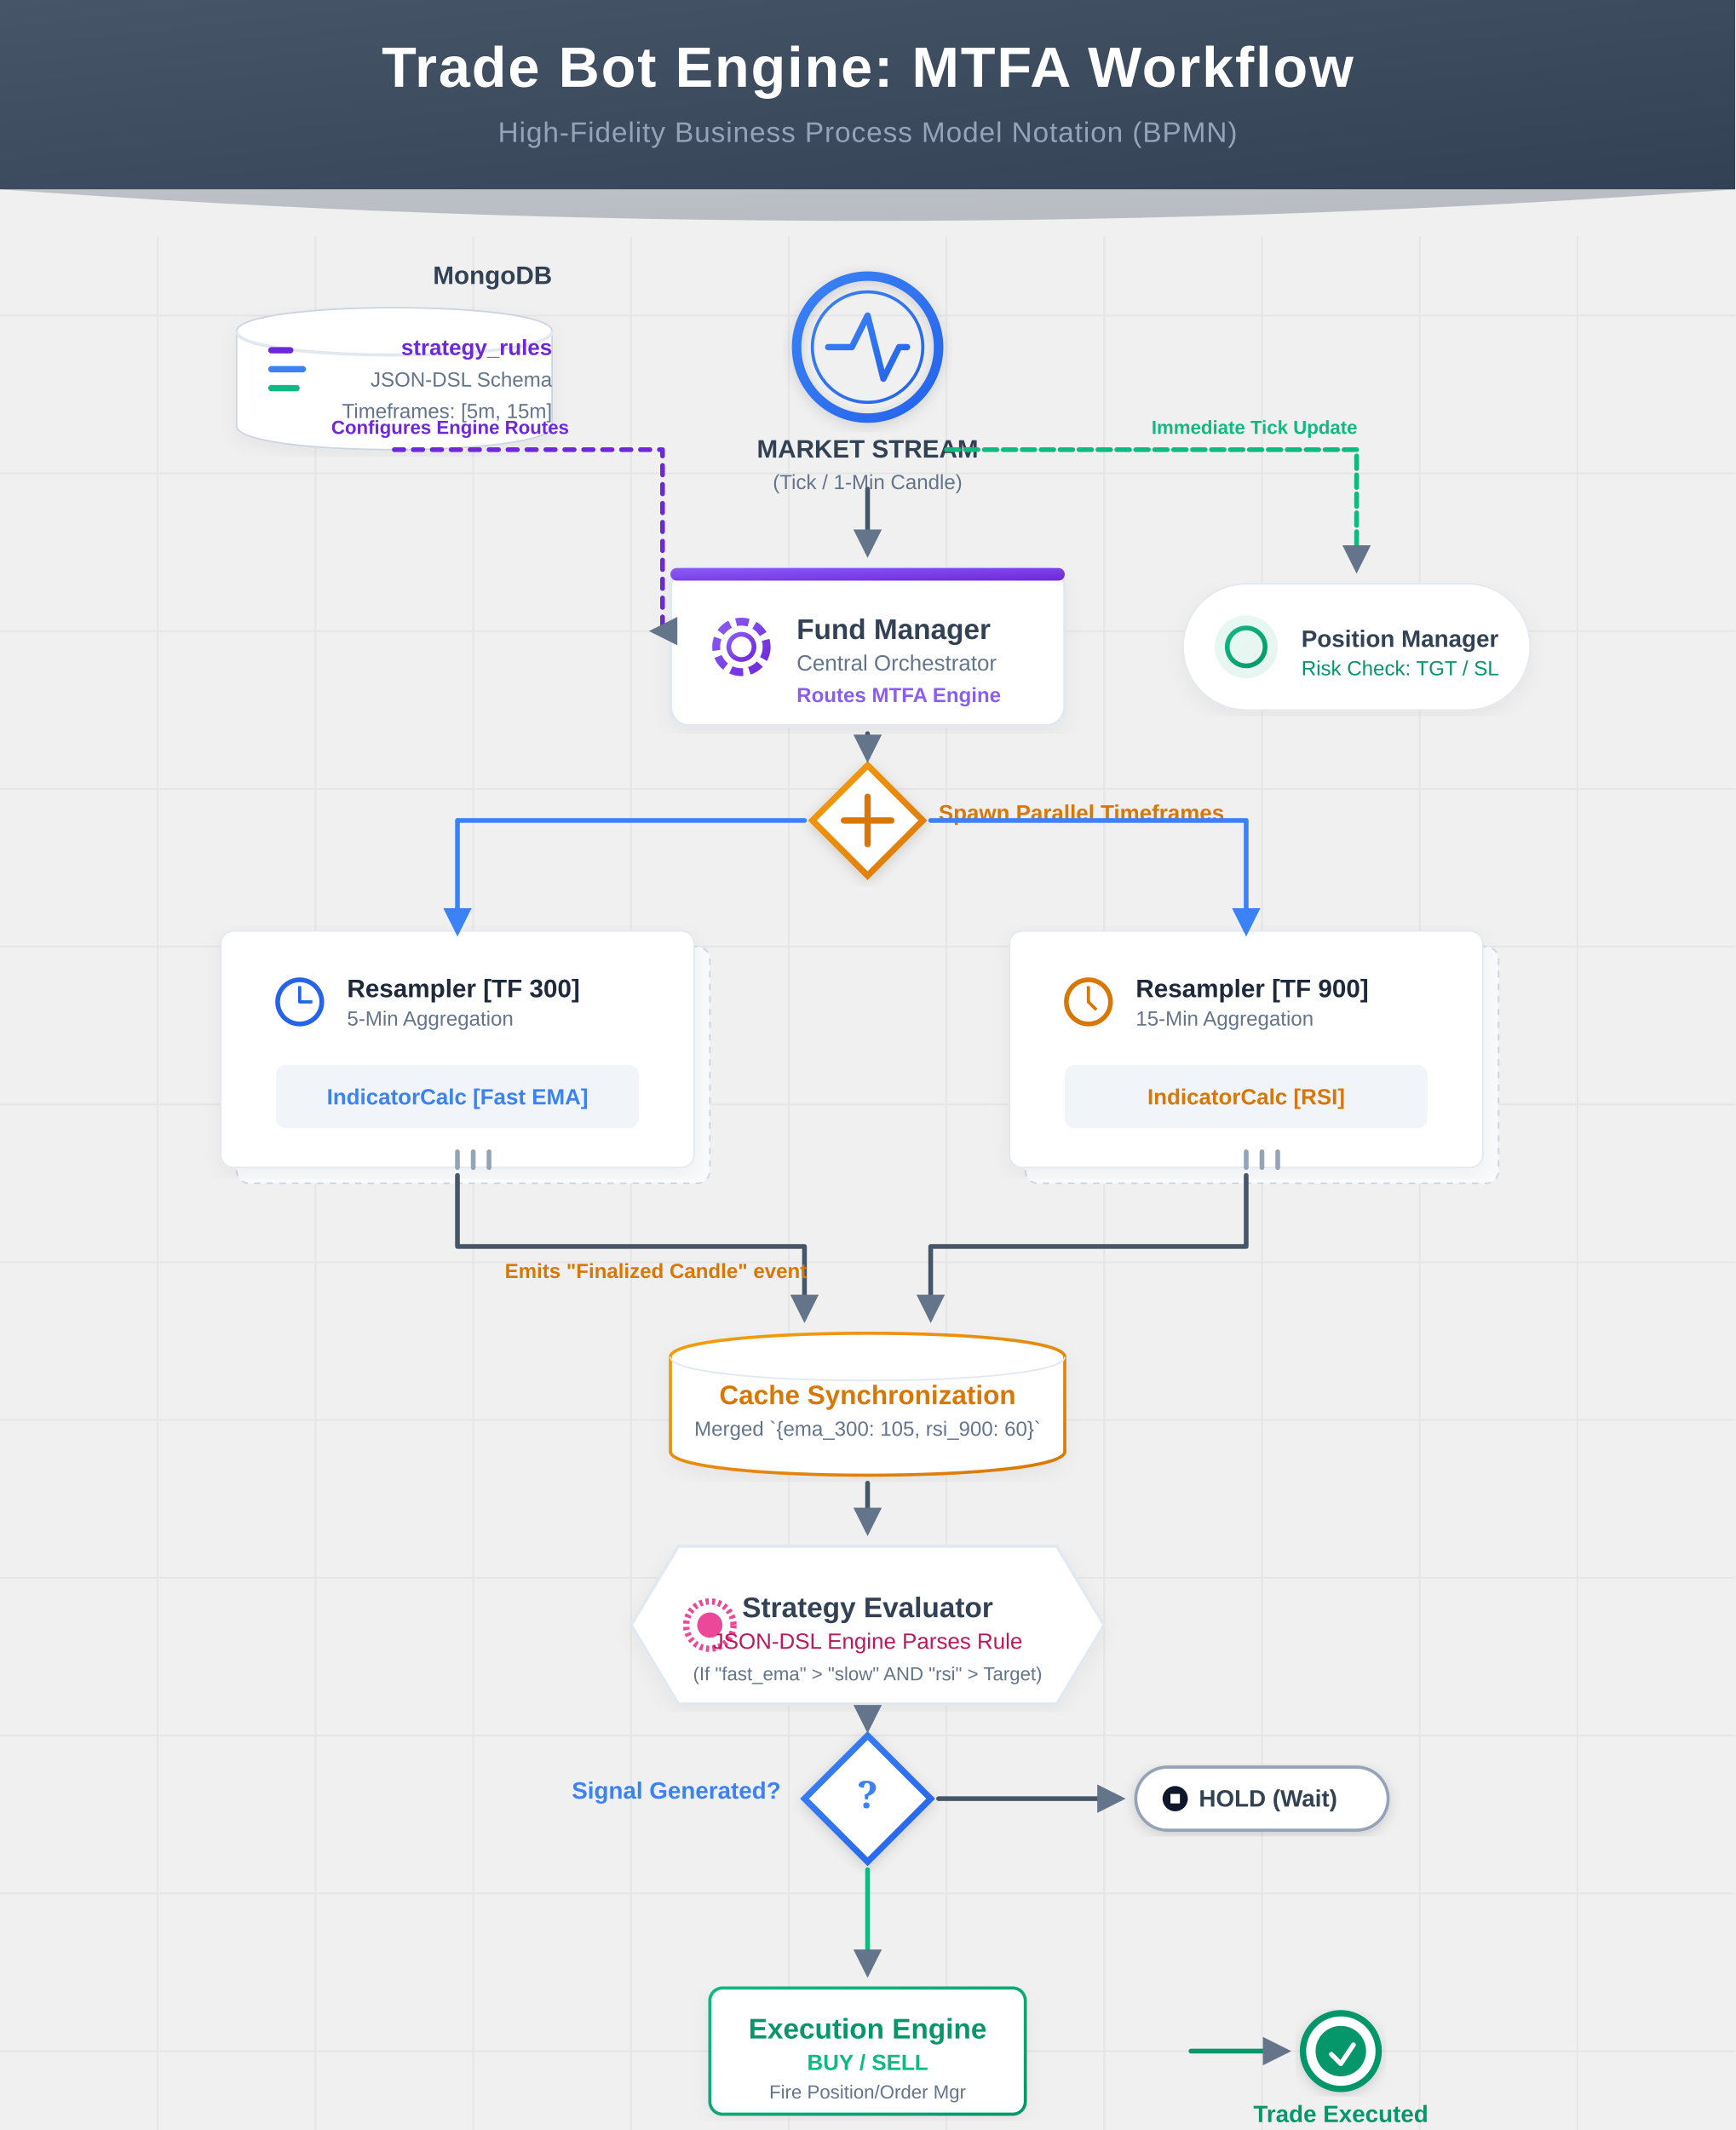
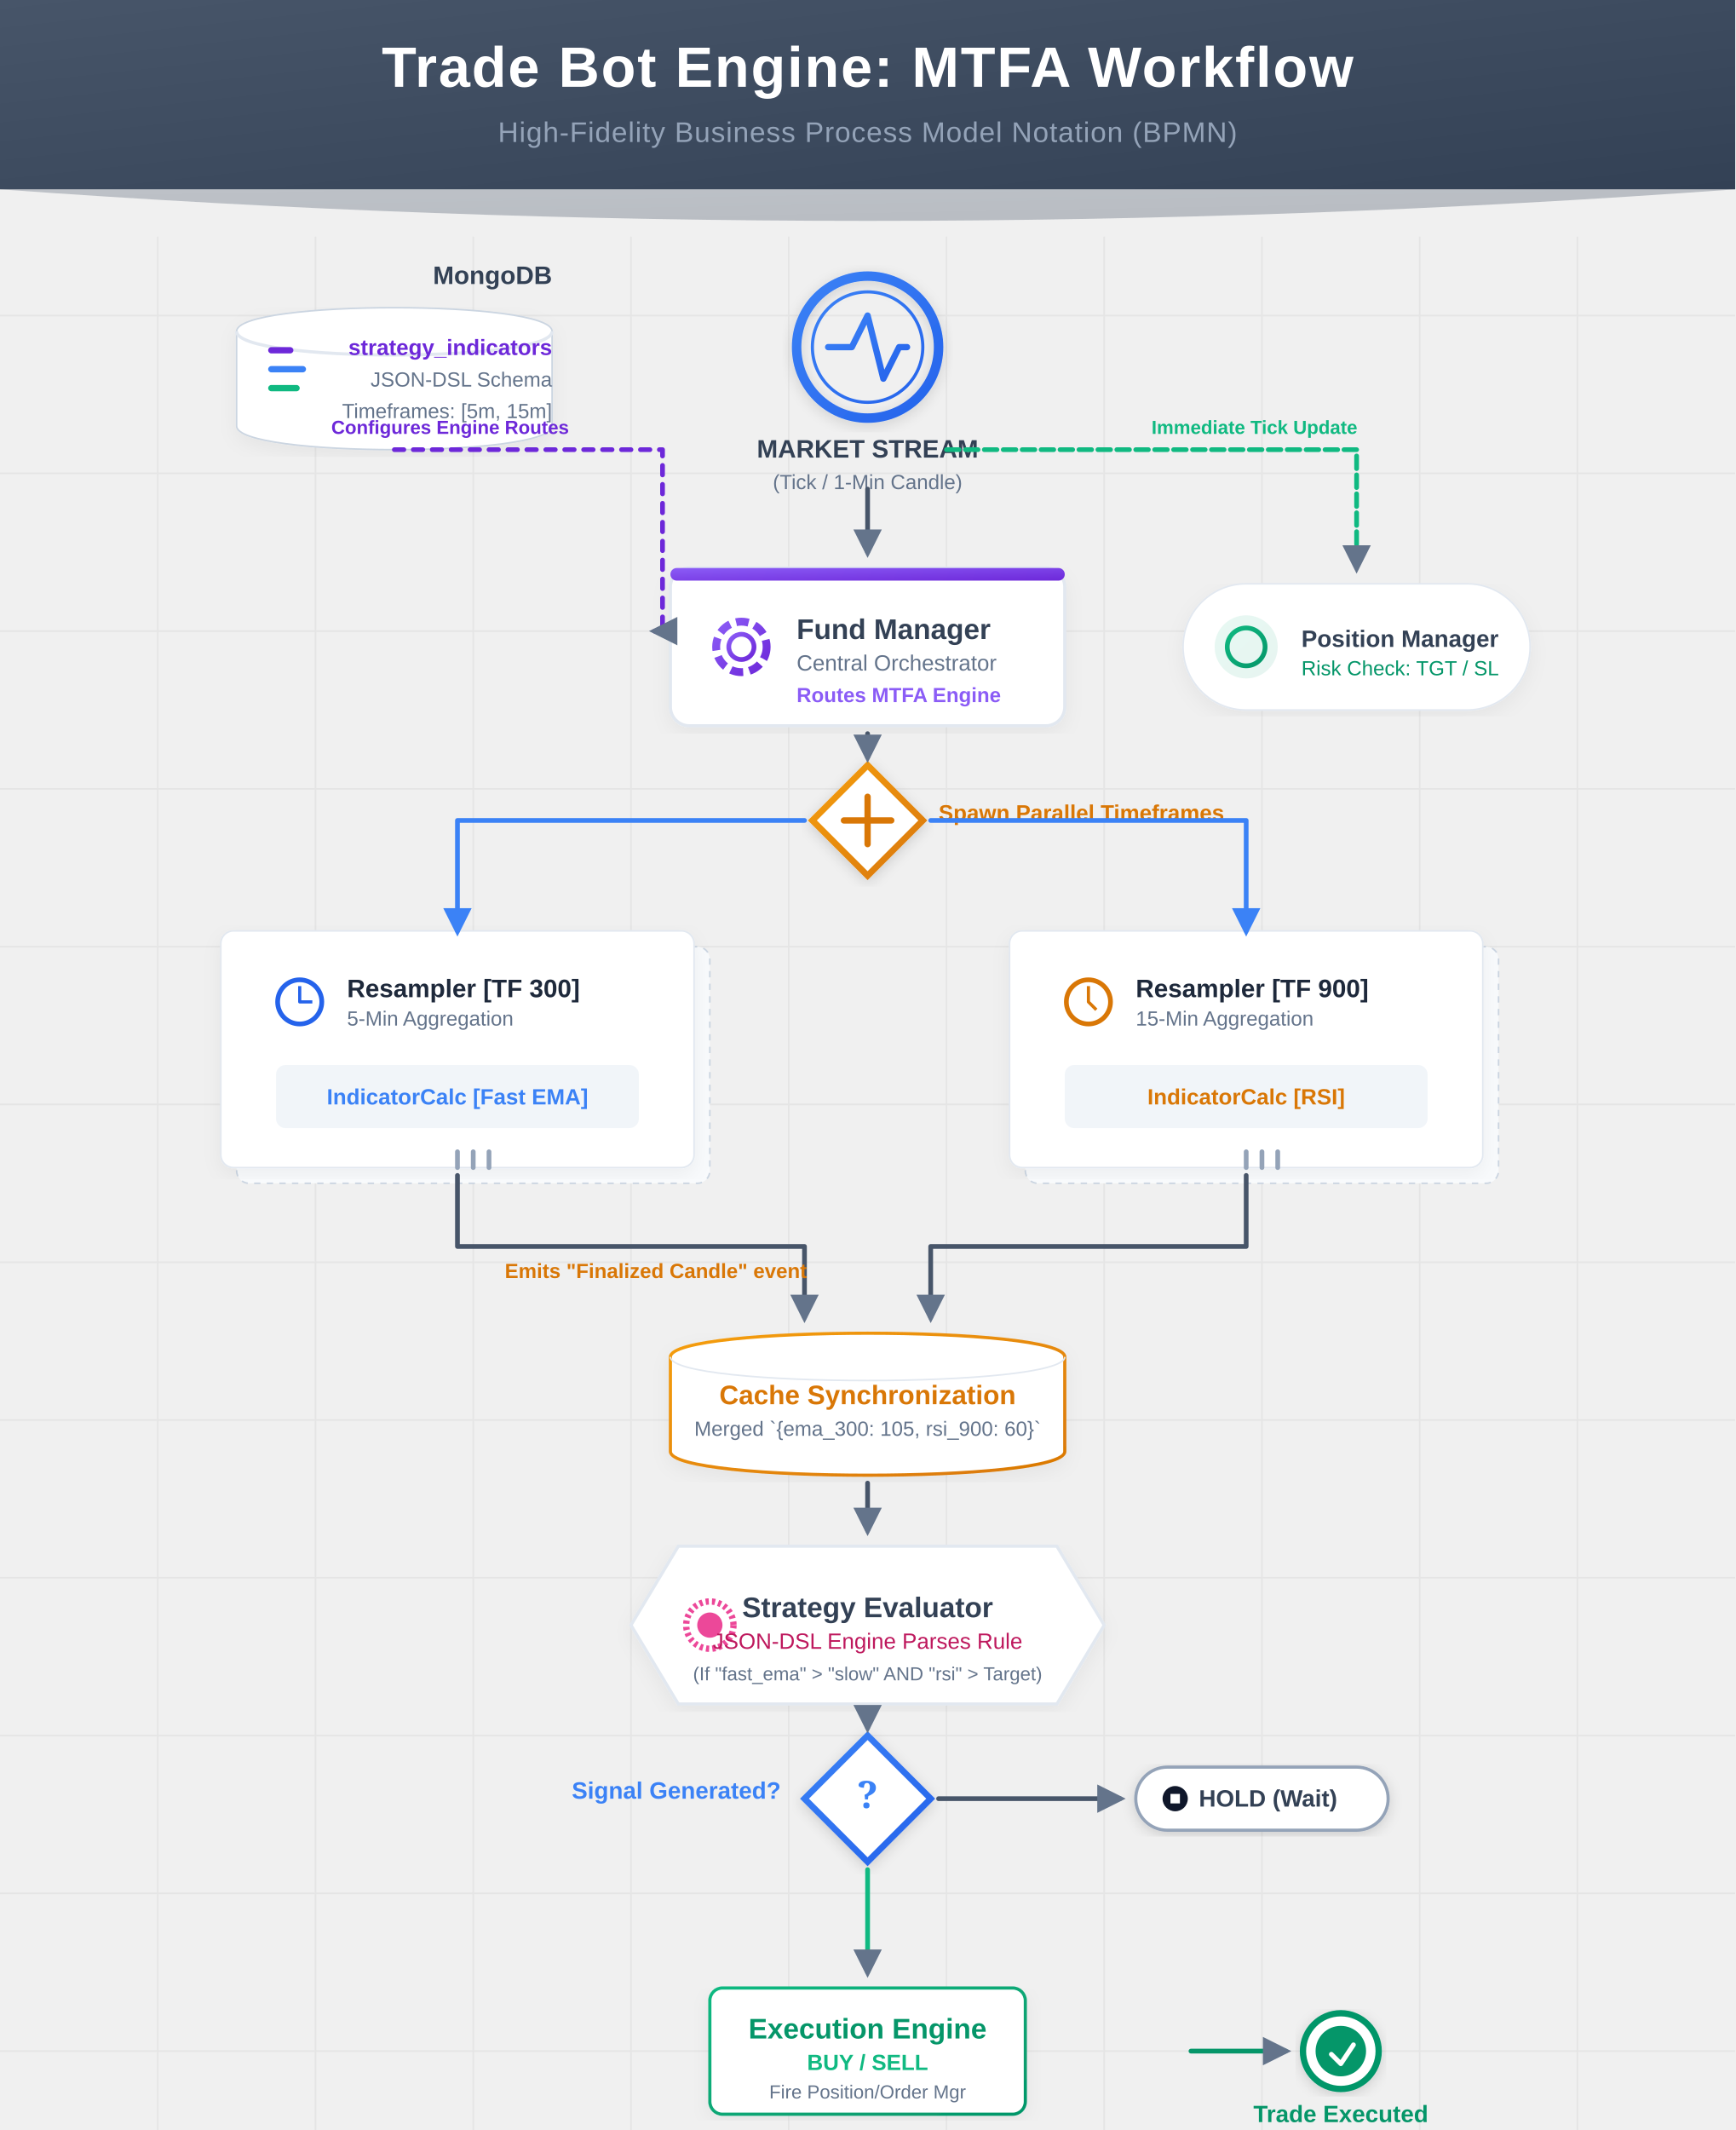
<svg xmlns="http://www.w3.org/2000/svg" viewBox="0 0 1100 1350" width="100%" height="100%" style="background-color:#F8FAFC; font-family:'Segoe UI', Arial, sans-serif;">
  <defs>
    <linearGradient id="gradPrimary" x1="0%" y1="0%" x2="100%" y2="100%">
      <stop offset="0%" style="stop-color:#3B82F6;stop-opacity:1" />
      <stop offset="100%" style="stop-color:#2563EB;stop-opacity:1" />
    </linearGradient>
    <linearGradient id="gradSecondary" x1="0%" y1="0%" x2="100%" y2="100%">
      <stop offset="0%" style="stop-color:#8B5CF6;stop-opacity:1" />
      <stop offset="100%" style="stop-color:#6D28D9;stop-opacity:1" />
    </linearGradient>
    <linearGradient id="gradTertiary" x1="0%" y1="0%" x2="100%" y2="100%">
      <stop offset="0%" style="stop-color:#F59E0B;stop-opacity:1" />
      <stop offset="100%" style="stop-color:#D97706;stop-opacity:1" />
    </linearGradient>
    <linearGradient id="gradSuccess" x1="0%" y1="0%" x2="100%" y2="100%">
      <stop offset="0%" style="stop-color:#10B981;stop-opacity:1" />
      <stop offset="100%" style="stop-color:#059669;stop-opacity:1" />
    </linearGradient>
    <linearGradient id="gradDark" x1="0%" y1="0%" x2="100%" y2="100%">
      <stop offset="0%" style="stop-color:#475569;stop-opacity:1" />
      <stop offset="100%" style="stop-color:#334155;stop-opacity:1" />
    </linearGradient>
    <filter id="shadow" x="-5%" y="-5%" width="110%" height="110%">
      <feDropShadow dx="0" dy="8" stdDeviation="15" flood-color="#0F172A" flood-opacity="0.10" />
      <feDropShadow dx="0" dy="4" stdDeviation="6" flood-color="#0F172A" flood-opacity="0.05" />
    </filter>
    <filter id="solidShadow">
      <feDropShadow dx="0" dy="2" stdDeviation="4" flood-color="#000" flood-opacity="0.15" />
    </filter>
    <marker id="arrow" viewBox="0 0 10 10" refX="8" refY="5" markerWidth="6" markerHeight="6" orient="auto">
      <path d="M 0 0 L 10 5 L 0 10 z" fill="#64748b" />
    </marker>
    <marker id="arrowHighlight" viewBox="0 0 10 10" refX="8" refY="5" markerWidth="6" markerHeight="6" orient="auto">
      <path d="M 0 0 L 10 5 L 0 10 z" fill="#3b82f6" />
    </marker>
  </defs>
  <rect x="0" y="0" width="1100" height="120" fill="url(#gradDark)" />
  <path d="M 0 120 Q 550 160 1100 120 Z" fill="url(#gradDark)" opacity="0.3" />
  <text x="550" y="55" font-size="36" font-weight="700" text-anchor="middle" fill="#ffffff" letter-spacing="1">Trade Bot Engine: MTFA Workflow</text>
  <text x="550" y="90" font-size="18" font-weight="400" text-anchor="middle" fill="#94A3B8" letter-spacing="0.5">High-Fidelity Business Process Model Notation (BPMN)</text>
  <g opacity="0.05">
    <path d="M 100 150 L 100 1350 M 200 150 L 200 1350 M 300 150 L 300 1350 M 400 150 L 400 1350 M 500 150 L 500 1350 M 600 150 L 600 1350 M 700 150 L 700 1350 M 800 150 L 800 1350 M 900 150 L 900 1350 M 1000 150 L 1000 1350" stroke="#000" stroke-width="1" />
    <path d="M 0 200 L 1100 200 M 0 300 L 1100 300 M 0 400 L 1100 400 M 0 500 L 1100 500 M 0 600 L 1100 600 M 0 700 L 1100 700 M 0 800 L 1100 800 M 0 900 L 1100 900 M 0 1000 L 1100 1000 M 0 1100 L 1100 1100 M 0 1200 L 1100 1200 M 0 1300 L 1100 1300" stroke="#000" stroke-width="1" />
  </g>
  <g transform="translate(425, 170)">
    <circle cx="125" cy="50" r="45" fill="none" stroke="url(#gradPrimary)" stroke-width="6" filter="url(#solidShadow)" />
    <circle cx="125" cy="50" r="35" fill="none" stroke="url(#gradPrimary)" stroke-width="2" />
    <path d="M 100 50 L 115 50 L 125 30 L 135 70 L 145 50 L 150 50" fill="none" stroke="url(#gradPrimary)" stroke-width="4" stroke-linecap="round" stroke-linejoin="round" />
    <text x="125" y="120" font-size="16" font-weight="600" text-anchor="middle" fill="#334155">MARKET STREAM</text>
    <text x="125" y="140" font-size="13" text-anchor="middle" fill="#64748b">(Tick / 1-Min Candle)</text>
  </g>
  <g transform="translate(150, 190)">
    <path d="M 0 20 C 0 0, 200 0, 200 20 L 200 80 C 200 100, 0 100, 0 80 Z" fill="#ffffff" filter="url(#shadow)" stroke="#cbd5e1" stroke-width="1" />
    <path d="M 0 20 C 0 40, 200 40, 200 20" fill="none" stroke="#e2e8f0" stroke-width="2" />
    <rect x="20" y="30" width="16" height="4" fill="#6D28D9" rx="2" />
    <rect x="20" y="42" width="24" height="4" fill="#3B82F6" rx="2" />
    <rect x="20" y="54" width="20" height="4" fill="#10B981" rx="2" />
    <text x="200" y="-10" font-size="16" font-weight="600" text-anchor="end" fill="#334155">MongoDB</text>
-     <text x="200" y="35" font-size="14" font-weight="600" text-anchor="end" fill="#6D28D9">strategy_rules</text>
+     <text x="200" y="35" font-size="14" font-weight="600" text-anchor="end" fill="#6D28D9">strategy_indicators</text>
    <text x="200" y="55" font-size="13" text-anchor="end" fill="#64748b">JSON-DSL Schema</text>
    <text x="200" y="75" font-size="13" text-anchor="end" fill="#64748b">Timeframes: [5m, 15m]</text>
  </g>
  <g transform="translate(425, 360)">
    <rect x="0" y="0" width="250" height="100" rx="12" fill="#ffffff" filter="url(#shadow)" stroke="#e2e8f0" stroke-width="2" />
    <rect x="0" y="0" width="250" height="8" rx="4" fill="url(#gradSecondary)" />
    <circle cx="45" cy="50" r="16" fill="none" stroke="url(#gradSecondary)" stroke-width="5" stroke-dasharray="8 4" />
    <circle cx="45" cy="50" r="8" fill="none" stroke="url(#gradSecondary)" stroke-width="3" />
    <text x="80" y="45" font-size="18" font-weight="700" fill="#334155">Fund Manager</text>
    <text x="80" y="65" font-size="14" fill="#64748b">Central Orchestrator</text>
    <text x="80" y="85" font-size="13" fill="#8B5CF6" font-weight="600">Routes MTFA Engine</text>
  </g>
  <g transform="translate(750, 370)">
    <rect x="0" y="0" width="220" height="80" rx="40" fill="#ffffff" filter="url(#shadow)" stroke="#e2e8f0" stroke-width="1" />
    <circle cx="40" cy="40" r="20" fill="url(#gradSuccess)" opacity="0.1" />
    <circle cx="40" cy="40" r="12" fill="none" stroke="url(#gradSuccess)" stroke-width="3" />
    <text x="75" y="40" font-size="15" font-weight="600" fill="#334155">Position Manager</text>
    <text x="75" y="58" font-size="13" fill="#059669">Risk Check: TGT / SL</text>
  </g>
  <g transform="translate(550, 520)">
    <polygon points="0,-35 35,0 0,35 -35,0" fill="#ffffff" stroke="url(#gradTertiary)" stroke-width="4" filter="url(#solidShadow)" />
    <path d="M 0 -15 L 0 15 M -15 0 L 15 0" stroke="#D97706" stroke-width="4" stroke-linecap="round" />
    <text x="45" y="0" font-size="14" font-weight="600" fill="#D97706" alignment-baseline="middle">Spawn Parallel Timeframes</text>
  </g>
  <g transform="translate(150, 600)">
    <rect x="0" y="0" width="300" height="150" fill="#f8fafc" rx="8" stroke="#cbd5e1" stroke-width="1" stroke-dasharray="4" />
    <rect x="-10" y="-10" width="300" height="150" fill="#ffffff" rx="8" filter="url(#shadow)" stroke="#e2e8f0" stroke-width="1" />
    <line x1="140" y1="130" x2="140" y2="140" stroke="#94A3B8" stroke-width="3" stroke-linecap="round" />
    <line x1="150" y1="130" x2="150" y2="140" stroke="#94A3B8" stroke-width="3" stroke-linecap="round" />
    <line x1="160" y1="130" x2="160" y2="140" stroke="#94A3B8" stroke-width="3" stroke-linecap="round" />
    <circle cx="40" cy="35" r="14" fill="none" stroke="#2563EB" stroke-width="3" />
    <polyline points="40,25 40,35 48,35" fill="none" stroke="#2563EB" stroke-width="2" stroke-linejoin="round" />
    <text x="70" y="32" font-size="16" font-weight="700" fill="#1e293b">Resampler [TF 300]</text>
    <text x="70" y="50" font-size="13" fill="#64748b">5-Min Aggregation</text>
    <rect x="25" y="75" width="230" height="40" fill="#f1f5f9" rx="6" />
    <text x="140" y="100" font-size="14" font-weight="600" text-anchor="middle" fill="#3B82F6">IndicatorCalc [Fast EMA]</text>
  </g>
  <g transform="translate(650, 600)">
    <rect x="0" y="0" width="300" height="150" fill="#f8fafc" rx="8" stroke="#cbd5e1" stroke-width="1" stroke-dasharray="4" />
    <rect x="-10" y="-10" width="300" height="150" fill="#ffffff" rx="8" filter="url(#shadow)" stroke="#e2e8f0" stroke-width="1" />
    <line x1="140" y1="130" x2="140" y2="140" stroke="#94A3B8" stroke-width="3" stroke-linecap="round" />
    <line x1="150" y1="130" x2="150" y2="140" stroke="#94A3B8" stroke-width="3" stroke-linecap="round" />
    <line x1="160" y1="130" x2="160" y2="140" stroke="#94A3B8" stroke-width="3" stroke-linecap="round" />
    <circle cx="40" cy="35" r="14" fill="none" stroke="#D97706" stroke-width="3" />
    <polyline points="40,25 40,35 45,40" fill="none" stroke="#D97706" stroke-width="2" stroke-linejoin="round" />
    <text x="70" y="32" font-size="16" font-weight="700" fill="#1e293b">Resampler [TF 900]</text>
    <text x="70" y="50" font-size="13" fill="#64748b">15-Min Aggregation</text>
    <rect x="25" y="75" width="230" height="40" fill="#f1f5f9" rx="6" />
    <text x="140" y="100" font-size="14" font-weight="600" text-anchor="middle" fill="#D97706">IndicatorCalc [RSI]</text>
  </g>
  <g transform="translate(425, 840)">
    <path d="M 0 20 C 0 0, 250 0, 250 20 L 250 80 C 250 100, 0 100, 0 80 Z" fill="#ffffff" filter="url(#shadow)" stroke="url(#gradTertiary)" stroke-width="2" />
    <path d="M 0 20 C 0 40, 250 40, 250 20" fill="none" stroke="#e2e8f0" stroke-width="1" />
    <text x="125" y="50" font-size="17" font-weight="700" text-anchor="middle" fill="#D97706">Cache Synchronization</text>
    <text x="125" y="70" font-size="13" font-weight="500" text-anchor="middle" fill="#64748b">Merged `{ema_300: 105, rsi_900: 60}`</text>
  </g>
  <g transform="translate(400, 980)">
    <polygon points="30,0 270,0 300,50 270,100 30,100 0,50" fill="#ffffff" filter="url(#shadow)" stroke="#e2e8f0" stroke-width="2" />
    <circle cx="50" cy="50" r="15" fill="none" stroke="#EC4899" stroke-width="4" stroke-dasharray="2" />
    <circle cx="50" cy="50" r="8" fill="#EC4899" />
    <text x="150" y="45" font-size="18" font-weight="700" text-anchor="middle" fill="#334155">Strategy Evaluator</text>
    <text x="150" y="65" font-size="14" text-anchor="middle" fill="#BE185D">JSON-DSL Engine Parses Rule</text>
    <text x="150" y="85" font-size="12" text-anchor="middle" fill="#64748b">(If "fast_ema" &gt; "slow" AND "rsi" &gt; Target)</text>
  </g>
  <g transform="translate(550, 1140)">
    <polygon points="0,-40 40,0 0,40 -40,0" fill="#ffffff" stroke="url(#gradPrimary)" stroke-width="4" filter="url(#solidShadow)" />
    <text x="0" y="6" font-size="24" font-weight="700" text-anchor="middle" fill="#3b82f6" font-family="serif">?</text>
    <text x="-55" y="0" font-size="15" font-weight="600" fill="#3b82f6" text-anchor="end" alignment-baseline="middle">Signal Generated?</text>
  </g>
  <g transform="translate(800, 1140)">
    <rect x="-80" y="-20" width="160" height="40" rx="20" fill="#ffffff" filter="url(#solidShadow)" stroke="#94A3B8" stroke-width="2" />
    <circle cx="-55" cy="0" r="8" fill="#0F172A" />
    <rect x="-58" y="-3" width="6" height="6" fill="#ffffff" />
    <text x="-40" y="5" font-size="15" font-weight="600" fill="#334155">HOLD (Wait)</text>
  </g>
  <g transform="translate(550, 1260)">
    <rect x="-100" y="0" width="200" height="80" rx="8" fill="#ffffff" filter="url(#shadow)" stroke="url(#gradSuccess)" stroke-width="2" />
    <text x="0" y="32" font-size="18" font-weight="700" text-anchor="middle" fill="#059669">Execution Engine</text>
    <text x="0" y="52" font-size="14" font-weight="600" text-anchor="middle" fill="#10B981">BUY / SELL</text>
    <text x="0" y="70" font-size="12" text-anchor="middle" fill="#64748b">Fire Position/Order Mgr</text>
  </g>
  <g transform="translate(850, 1300)">
    <circle cx="0" cy="0" r="24" fill="#ffffff" filter="url(#solidShadow)" stroke="#059669" stroke-width="4" />
    <circle cx="0" cy="0" r="16" fill="#059669" />
    <polyline points="-6,2 0,8 8,-4" fill="none" stroke="#ffffff" stroke-width="3" stroke-linecap="round" stroke-linejoin="round" />
    <text x="0" y="45" font-size="15" font-weight="600" text-anchor="middle" fill="#059669">Trade Executed</text>
  </g>
  <g fill="none" stroke="#475569" stroke-width="3" marker-end="url(#arrow)" stroke-linejoin="round" stroke-linecap="round">
    <path d="M 550 310 L 550 350" />
    <path d="M 600 285 L 860 285 L 860 360" stroke="#10B981" stroke-dasharray="8 4" marker-end="url(#arrow)" />
    <text x="730" y="275" font-size="12" font-weight="600" fill="#10B981" stroke="none">Immediate Tick Update</text>
    <path d="M 250 285 L 420 285 L 420 400 L 415 400" stroke="#6D28D9" stroke-dasharray="6 6" marker-end="url(#arrow)" />
    <text x="210" y="275" font-size="12" font-weight="600" fill="#6D28D9" stroke="none">Configures Engine Routes</text>
    <path d="M 550 465 L 550 480" />
    <path d="M 510 520 L 290 520 L 290 590" marker-end="url(#arrowHighlight)" stroke="#3b82f6" />
    <path d="M 590 520 L 790 520 L 790 590" marker-end="url(#arrowHighlight)" stroke="#3b82f6" />
    <path d="M 290 745 L 290 790 L 510 790 L 510 835" />
    <path d="M 790 745 L 790 790 L 590 790 L 590 835" />
    <text x="320" y="810" font-size="13" font-weight="600" fill="#D97706" stroke="none">Emits "Finalized Candle" event</text>
    <path d="M 550 940 L 550 970" />
    <path d="M 550 1085 L 550 1095" />
    <path d="M 595 1140 L 710 1140" />
    <path d="M 550 1185 L 550 1250" stroke="#10B981" marker-end="url(#arrow)" />
    <path d="M 755 1300 L 815 1300" stroke="#059669" />
  </g>
</svg>
